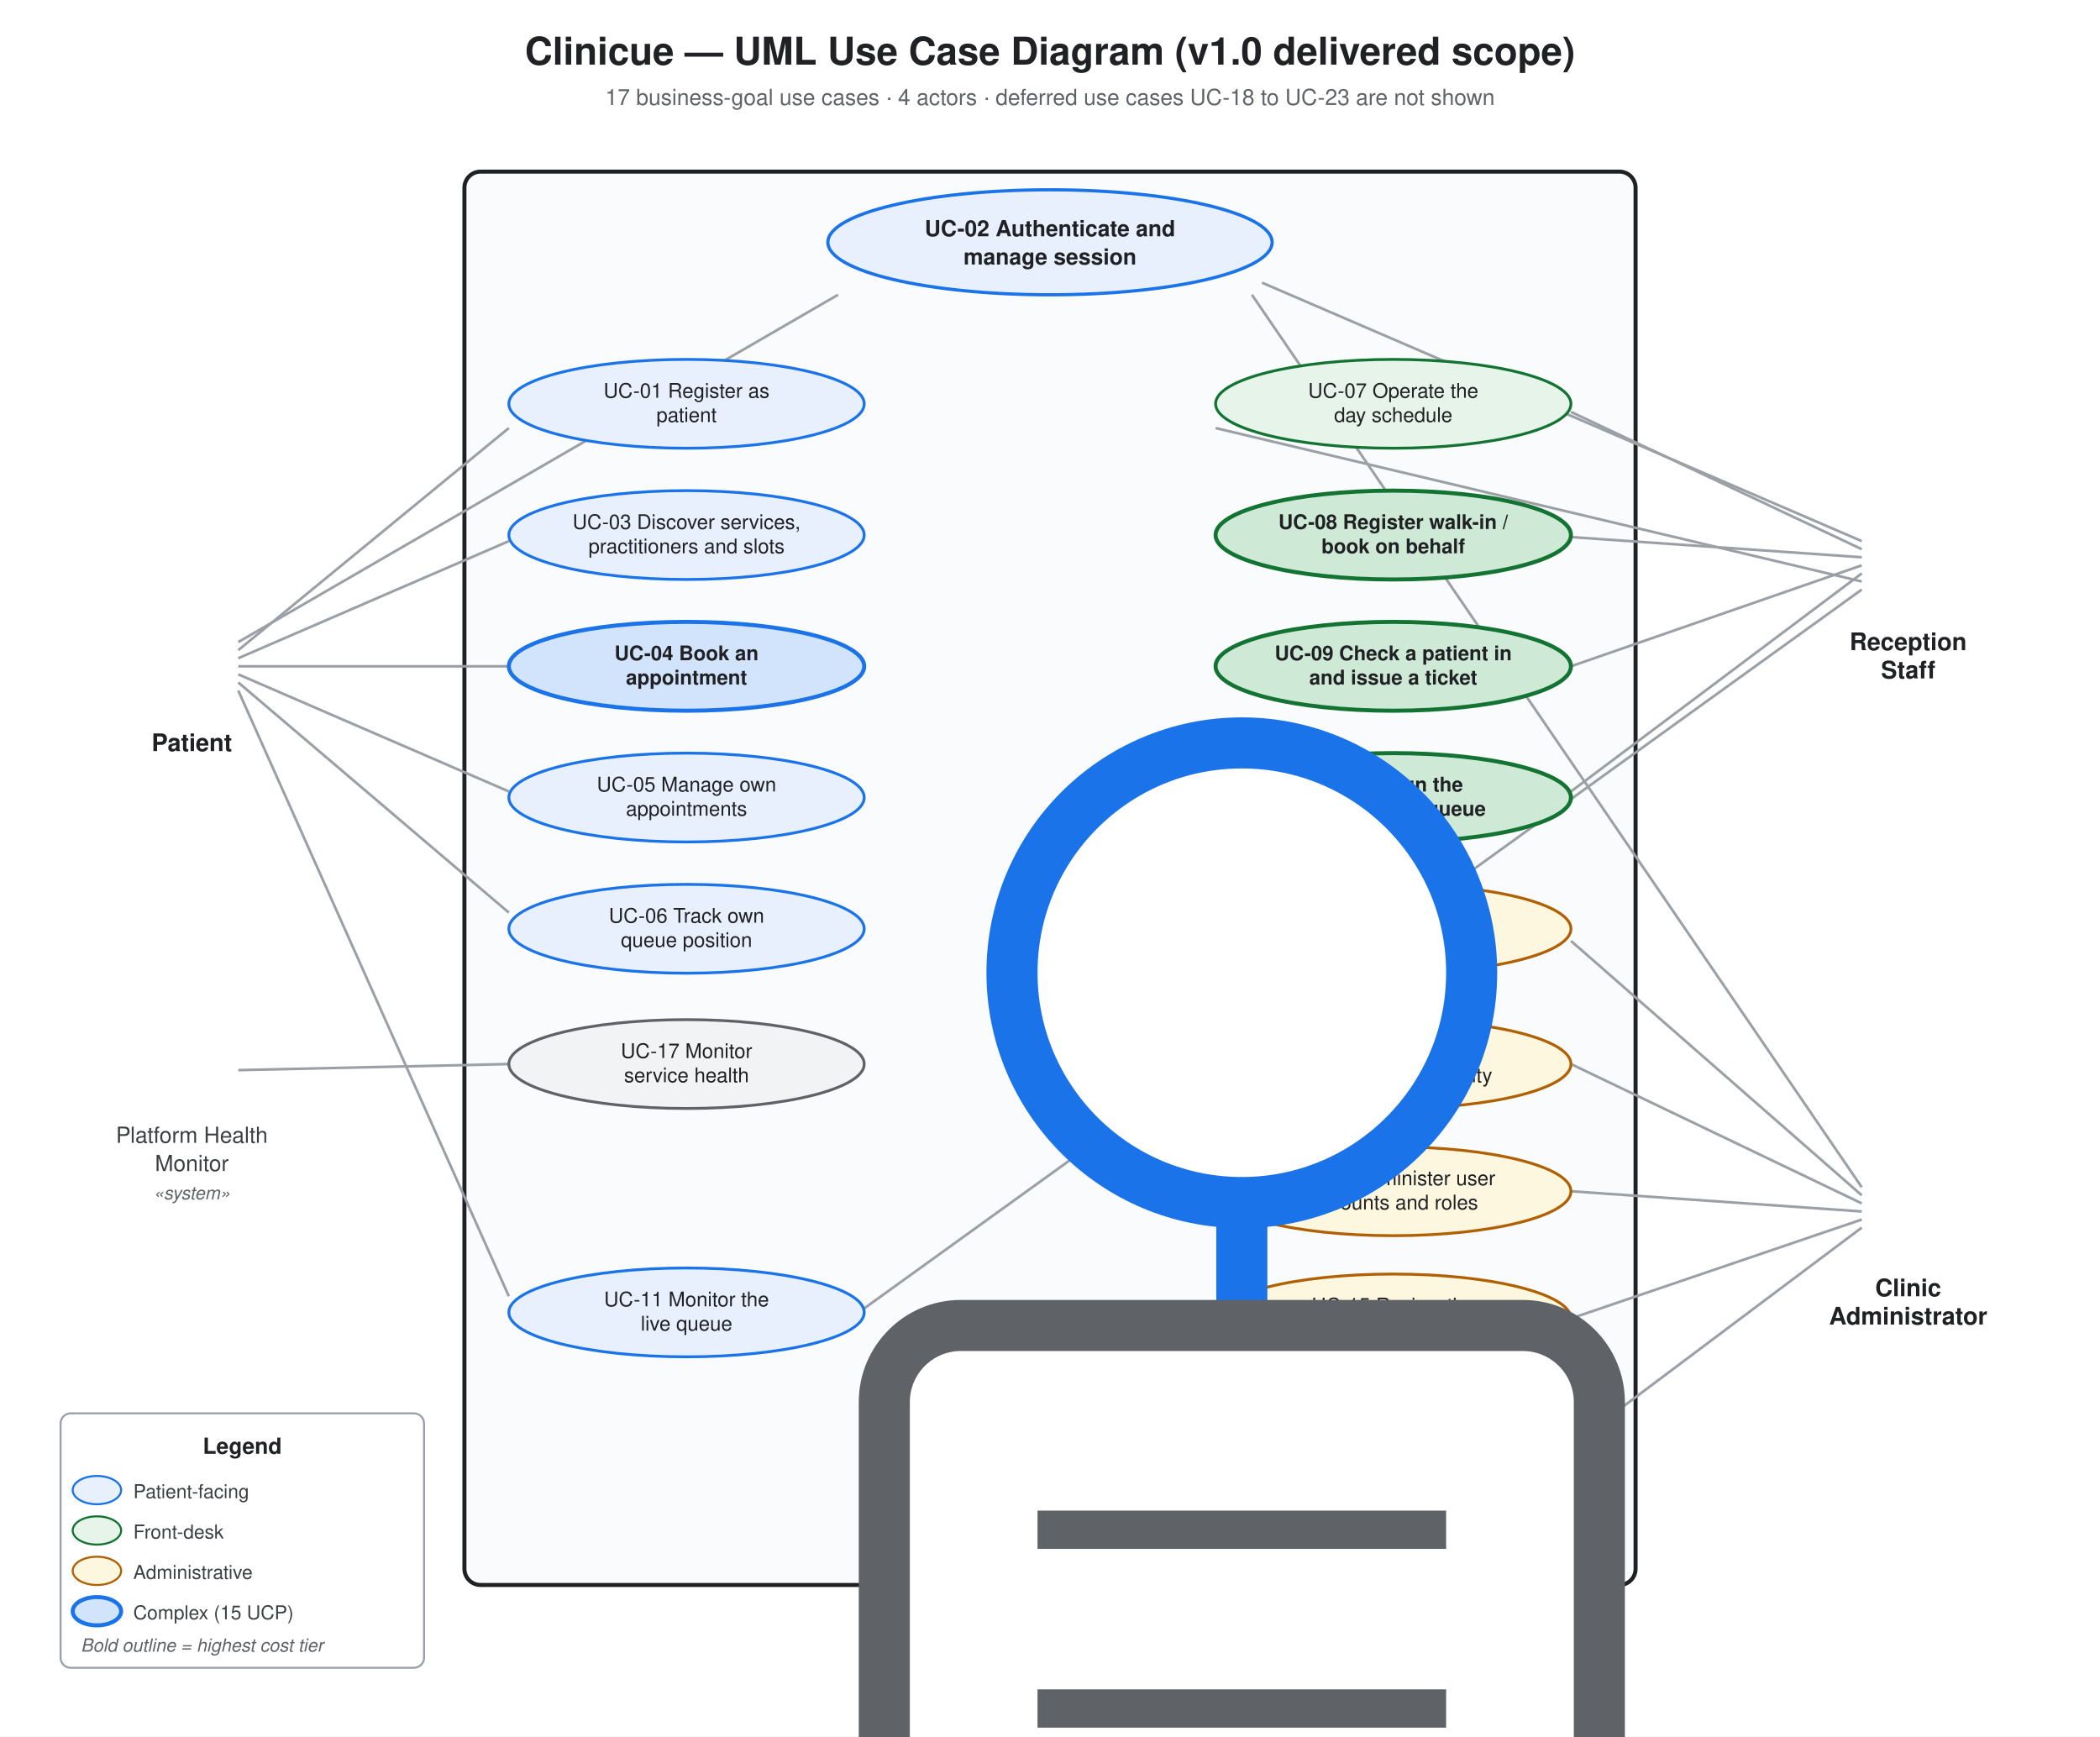
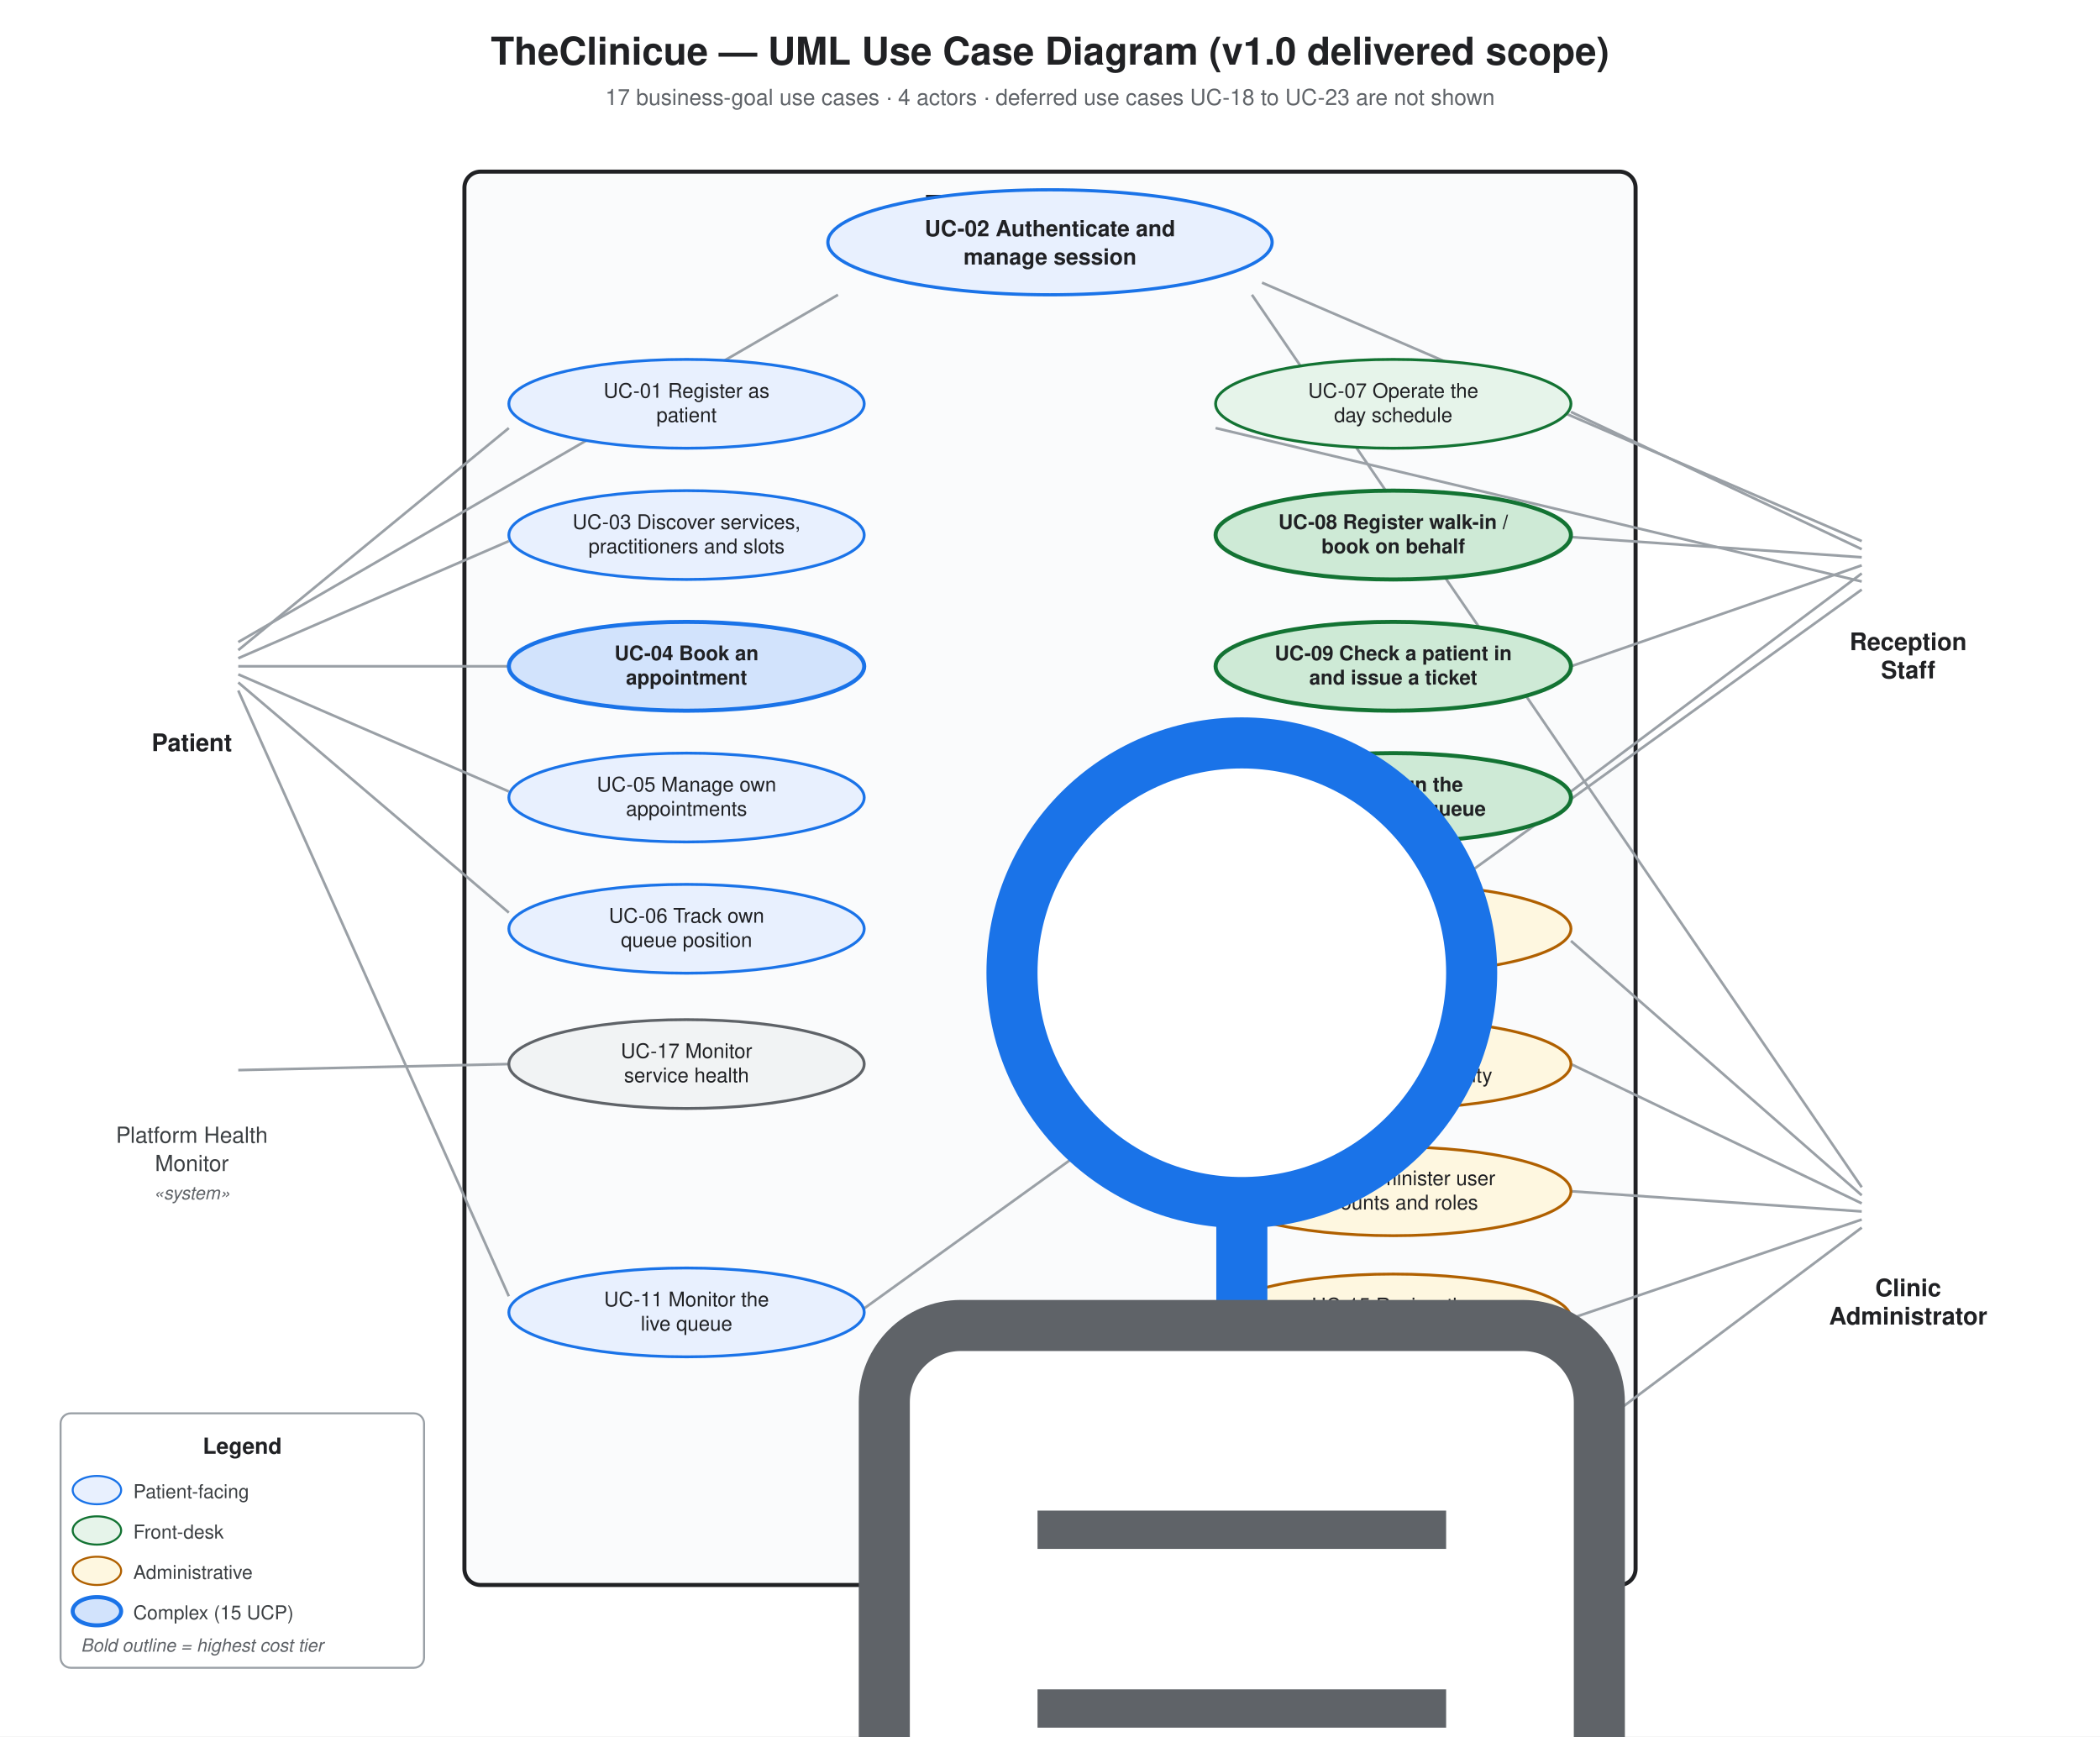
<svg xmlns="http://www.w3.org/2000/svg" viewBox="0 0 1040 860" width="1040" height="860" font-family="Helvetica, Arial, sans-serif">
  <rect width="1040" height="860" fill="#ffffff" />
  <defs>
    <symbol id="actor" viewBox="-20 -40 40 68" overflow="visible">
      <circle cx="0" cy="-28" r="9" fill="#ffffff" stroke="#1A73E8" stroke-width="2" />
      <line x1="0" y1="-19" x2="0" y2="4" stroke="#1A73E8" stroke-width="2" />
      <line x1="-13" y1="-10" x2="13" y2="-10" stroke="#1A73E8" stroke-width="2" />
      <line x1="0" y1="4" x2="-10" y2="22" stroke="#1A73E8" stroke-width="2" />
      <line x1="0" y1="4" x2="10" y2="22" stroke="#1A73E8" stroke-width="2" />
    </symbol>
    <symbol id="sysactor" viewBox="-20 -40 40 68" overflow="visible">
      <rect x="-14" y="-30" width="28" height="34" rx="3" fill="#ffffff" stroke="#5F6368" stroke-width="2" />
      <line x1="-8" y1="-22" x2="8" y2="-22" stroke="#5F6368" stroke-width="1.5" />
      <line x1="-8" y1="-15" x2="8" y2="-15" stroke="#5F6368" stroke-width="1.5" />
      <line x1="-8" y1="-8" x2="2" y2="-8" stroke="#5F6368" stroke-width="1.5" />
      <line x1="0" y1="4" x2="0" y2="14" stroke="#5F6368" stroke-width="2" />
      <line x1="-10" y1="14" x2="10" y2="14" stroke="#5F6368" stroke-width="2" />
    </symbol>
  </defs>
-   <text x="520" y="32" text-anchor="middle" font-size="19" font-weight="bold" fill="#202124">Clinicue — UML Use Case Diagram (v1.0 delivered scope)</text>
+   <text x="520" y="32" text-anchor="middle" font-size="19" font-weight="bold" fill="#202124">TheClinicue — UML Use Case Diagram (v1.0 delivered scope)</text>
  <text x="520" y="52" text-anchor="middle" font-size="11" fill="#5f6368">17 business-goal use cases · 4 actors · deferred use cases UC-18 to UC-23 are not shown</text>
  <rect x="230" y="85" width="580" height="700" rx="8" fill="#FAFBFC" stroke="#202124" stroke-width="2" />
-   <text x="520" y="106" text-anchor="middle" font-size="13" font-weight="bold" fill="#202124">Clinicue System</text>
+   <text x="520" y="106" text-anchor="middle" font-size="13" font-weight="bold" fill="#202124">TheClinicue System</text>
  <g stroke="#9AA0A6" stroke-width="1.3" fill="none">
    <line x1="118" y1="318" x2="415" y2="146" />
    <line x1="118" y1="322" x2="252" y2="212" />
    <line x1="118" y1="326" x2="252" y2="268" />
    <line x1="118" y1="330" x2="252" y2="330" />
    <line x1="118" y1="334" x2="252" y2="392" />
    <line x1="118" y1="338" x2="252" y2="452" />
    <line x1="118" y1="342" x2="252" y2="642" />
    <line x1="118" y1="530" x2="252" y2="527" />
    <line x1="922" y1="268" x2="625" y2="140" />
    <line x1="922" y1="272" x2="778" y2="204" />
    <line x1="922" y1="276" x2="778" y2="266" />
    <line x1="922" y1="280" x2="778" y2="330" />
    <line x1="922" y1="284" x2="778" y2="392" />
    <line x1="922" y1="288" x2="602" y2="212" />
    <line x1="922" y1="292" x2="428" y2="648" />
    <line x1="922" y1="588" x2="620" y2="146" />
    <line x1="922" y1="592" x2="778" y2="466" />
    <line x1="922" y1="596" x2="778" y2="527" />
    <line x1="922" y1="600" x2="778" y2="590" />
    <line x1="922" y1="604" x2="778" y2="653" />
    <line x1="922" y1="608" x2="778" y2="716" />
  </g>
  <g>
    <ellipse cx="520" cy="120" rx="110" ry="26" fill="#E8F0FE" stroke="#1A73E8" stroke-width="1.6" />
    <text x="520" y="117" text-anchor="middle" font-size="11" font-weight="bold" fill="#202124">UC-02 Authenticate and</text>
    <text x="520" y="131" text-anchor="middle" font-size="11" font-weight="bold" fill="#202124">manage session</text>
    <ellipse cx="340" cy="200" rx="88" ry="22" fill="#E8F0FE" stroke="#1A73E8" stroke-width="1.4" />
    <text x="340" y="197" text-anchor="middle" font-size="10" fill="#202124">UC-01 Register as</text>
    <text x="340" y="209" text-anchor="middle" font-size="10" fill="#202124">patient</text>
    <ellipse cx="340" cy="265" rx="88" ry="22" fill="#E8F0FE" stroke="#1A73E8" stroke-width="1.4" />
    <text x="340" y="262" text-anchor="middle" font-size="10" fill="#202124">UC-03 Discover services,</text>
    <text x="340" y="274" text-anchor="middle" font-size="10" fill="#202124">practitioners and slots</text>
    <ellipse cx="340" cy="330" rx="88" ry="22" fill="#D2E3FC" stroke="#1A73E8" stroke-width="2" />
    <text x="340" y="327" text-anchor="middle" font-size="10" font-weight="bold" fill="#202124">UC-04 Book an</text>
    <text x="340" y="339" text-anchor="middle" font-size="10" font-weight="bold" fill="#202124">appointment</text>
    <ellipse cx="340" cy="395" rx="88" ry="22" fill="#E8F0FE" stroke="#1A73E8" stroke-width="1.4" />
    <text x="340" y="392" text-anchor="middle" font-size="10" fill="#202124">UC-05 Manage own</text>
    <text x="340" y="404" text-anchor="middle" font-size="10" fill="#202124">appointments</text>
    <ellipse cx="340" cy="460" rx="88" ry="22" fill="#E8F0FE" stroke="#1A73E8" stroke-width="1.4" />
    <text x="340" y="457" text-anchor="middle" font-size="10" fill="#202124">UC-06 Track own</text>
    <text x="340" y="469" text-anchor="middle" font-size="10" fill="#202124">queue position</text>
    <ellipse cx="340" cy="527" rx="88" ry="22" fill="#F1F3F4" stroke="#5F6368" stroke-width="1.4" />
    <text x="340" y="524" text-anchor="middle" font-size="10" fill="#202124">UC-17 Monitor</text>
    <text x="340" y="536" text-anchor="middle" font-size="10" fill="#202124">service health</text>
    <ellipse cx="340" cy="650" rx="88" ry="22" fill="#E8F0FE" stroke="#1A73E8" stroke-width="1.4" />
    <text x="340" y="647" text-anchor="middle" font-size="10" fill="#202124">UC-11 Monitor the</text>
    <text x="340" y="659" text-anchor="middle" font-size="10" fill="#202124">live queue</text>
    <ellipse cx="690" cy="200" rx="88" ry="22" fill="#E6F4EA" stroke="#137333" stroke-width="1.4" />
    <text x="690" y="197" text-anchor="middle" font-size="10" fill="#202124">UC-07 Operate the</text>
    <text x="690" y="209" text-anchor="middle" font-size="10" fill="#202124">day schedule</text>
    <ellipse cx="690" cy="265" rx="88" ry="22" fill="#CEEAD6" stroke="#137333" stroke-width="2" />
    <text x="690" y="262" text-anchor="middle" font-size="10" font-weight="bold" fill="#202124">UC-08 Register walk-in /</text>
    <text x="690" y="274" text-anchor="middle" font-size="10" font-weight="bold" fill="#202124">book on behalf</text>
    <ellipse cx="690" cy="330" rx="88" ry="22" fill="#CEEAD6" stroke="#137333" stroke-width="2" />
    <text x="690" y="327" text-anchor="middle" font-size="10" font-weight="bold" fill="#202124">UC-09 Check a patient in</text>
    <text x="690" y="339" text-anchor="middle" font-size="10" font-weight="bold" fill="#202124">and issue a ticket</text>
    <ellipse cx="690" cy="395" rx="88" ry="22" fill="#CEEAD6" stroke="#137333" stroke-width="2" />
    <text x="690" y="392" text-anchor="middle" font-size="10" font-weight="bold" fill="#202124">UC-10 Run the</text>
    <text x="690" y="404" text-anchor="middle" font-size="10" font-weight="bold" fill="#202124">consultation queue</text>
    <ellipse cx="690" cy="460" rx="88" ry="22" fill="#FEF7E0" stroke="#B06000" stroke-width="1.4" />
    <text x="690" y="457" text-anchor="middle" font-size="10" fill="#202124">UC-12 Configure the</text>
    <text x="690" y="469" text-anchor="middle" font-size="10" fill="#202124">clinic catalogue</text>
    <ellipse cx="690" cy="527" rx="88" ry="22" fill="#FEF7E0" stroke="#B06000" stroke-width="1.4" />
    <text x="690" y="524" text-anchor="middle" font-size="10" fill="#202124">UC-13 Configure</text>
    <text x="690" y="536" text-anchor="middle" font-size="10" fill="#202124">practitioner availability</text>
    <ellipse cx="690" cy="590" rx="88" ry="22" fill="#FEF7E0" stroke="#B06000" stroke-width="1.4" />
    <text x="690" y="587" text-anchor="middle" font-size="10" fill="#202124">UC-14 Administer user</text>
    <text x="690" y="599" text-anchor="middle" font-size="10" fill="#202124">accounts and roles</text>
    <ellipse cx="690" cy="653" rx="88" ry="22" fill="#FEF7E0" stroke="#B06000" stroke-width="1.4" />
    <text x="690" y="650" text-anchor="middle" font-size="10" fill="#202124">UC-15 Review the</text>
    <text x="690" y="662" text-anchor="middle" font-size="10" fill="#202124">audit log</text>
    <ellipse cx="690" cy="716" rx="88" ry="22" fill="#FEF7E0" stroke="#B06000" stroke-width="1.4" />
    <text x="690" y="713" text-anchor="middle" font-size="10" fill="#202124">UC-16 Generate</text>
    <text x="690" y="725" text-anchor="middle" font-size="10" fill="#202124">operational reports</text>
  </g>
  <use href="#actor" x="95" y="330" />
  <text x="95" y="372" text-anchor="middle" font-size="12" font-weight="bold" fill="#202124">Patient</text>
  <use href="#sysactor" x="95" y="530" />
  <text x="95" y="566" text-anchor="middle" font-size="11" fill="#3C4043">Platform Health</text>
  <text x="95" y="580" text-anchor="middle" font-size="11" fill="#3C4043">Monitor</text>
  <text x="95" y="594" text-anchor="middle" font-size="9" font-style="italic" fill="#5f6368">«system»</text>
  <use href="#actor" x="945" y="280" />
  <text x="945" y="322" text-anchor="middle" font-size="12" font-weight="bold" fill="#202124">Reception</text>
  <text x="945" y="336" text-anchor="middle" font-size="12" font-weight="bold" fill="#202124">Staff</text>
  <use href="#actor" x="945" y="600" />
  <text x="945" y="642" text-anchor="middle" font-size="12" font-weight="bold" fill="#202124">Clinic</text>
  <text x="945" y="656" text-anchor="middle" font-size="12" font-weight="bold" fill="#202124">Administrator</text>
  <rect x="30" y="700" width="180" height="126" rx="5" fill="#ffffff" stroke="#9AA0A6" />
  <text x="120" y="720" text-anchor="middle" font-size="11" font-weight="bold" fill="#202124">Legend</text>
  <ellipse cx="48" cy="738" rx="12" ry="7" fill="#E8F0FE" stroke="#1A73E8" />
  <text x="66" y="742" font-size="9.5" fill="#3C4043">Patient-facing</text>
  <ellipse cx="48" cy="758" rx="12" ry="7" fill="#E6F4EA" stroke="#137333" />
  <text x="66" y="762" font-size="9.5" fill="#3C4043">Front-desk</text>
  <ellipse cx="48" cy="778" rx="12" ry="7" fill="#FEF7E0" stroke="#B06000" />
  <text x="66" y="782" font-size="9.5" fill="#3C4043">Administrative</text>
  <ellipse cx="48" cy="798" rx="12" ry="7" fill="#D2E3FC" stroke="#1A73E8" stroke-width="2" />
  <text x="66" y="802" font-size="9.5" fill="#3C4043">Complex (15 UCP)</text>
  <text x="40" y="818" font-size="9" font-style="italic" fill="#5f6368">Bold outline = highest cost tier</text>
</svg>
